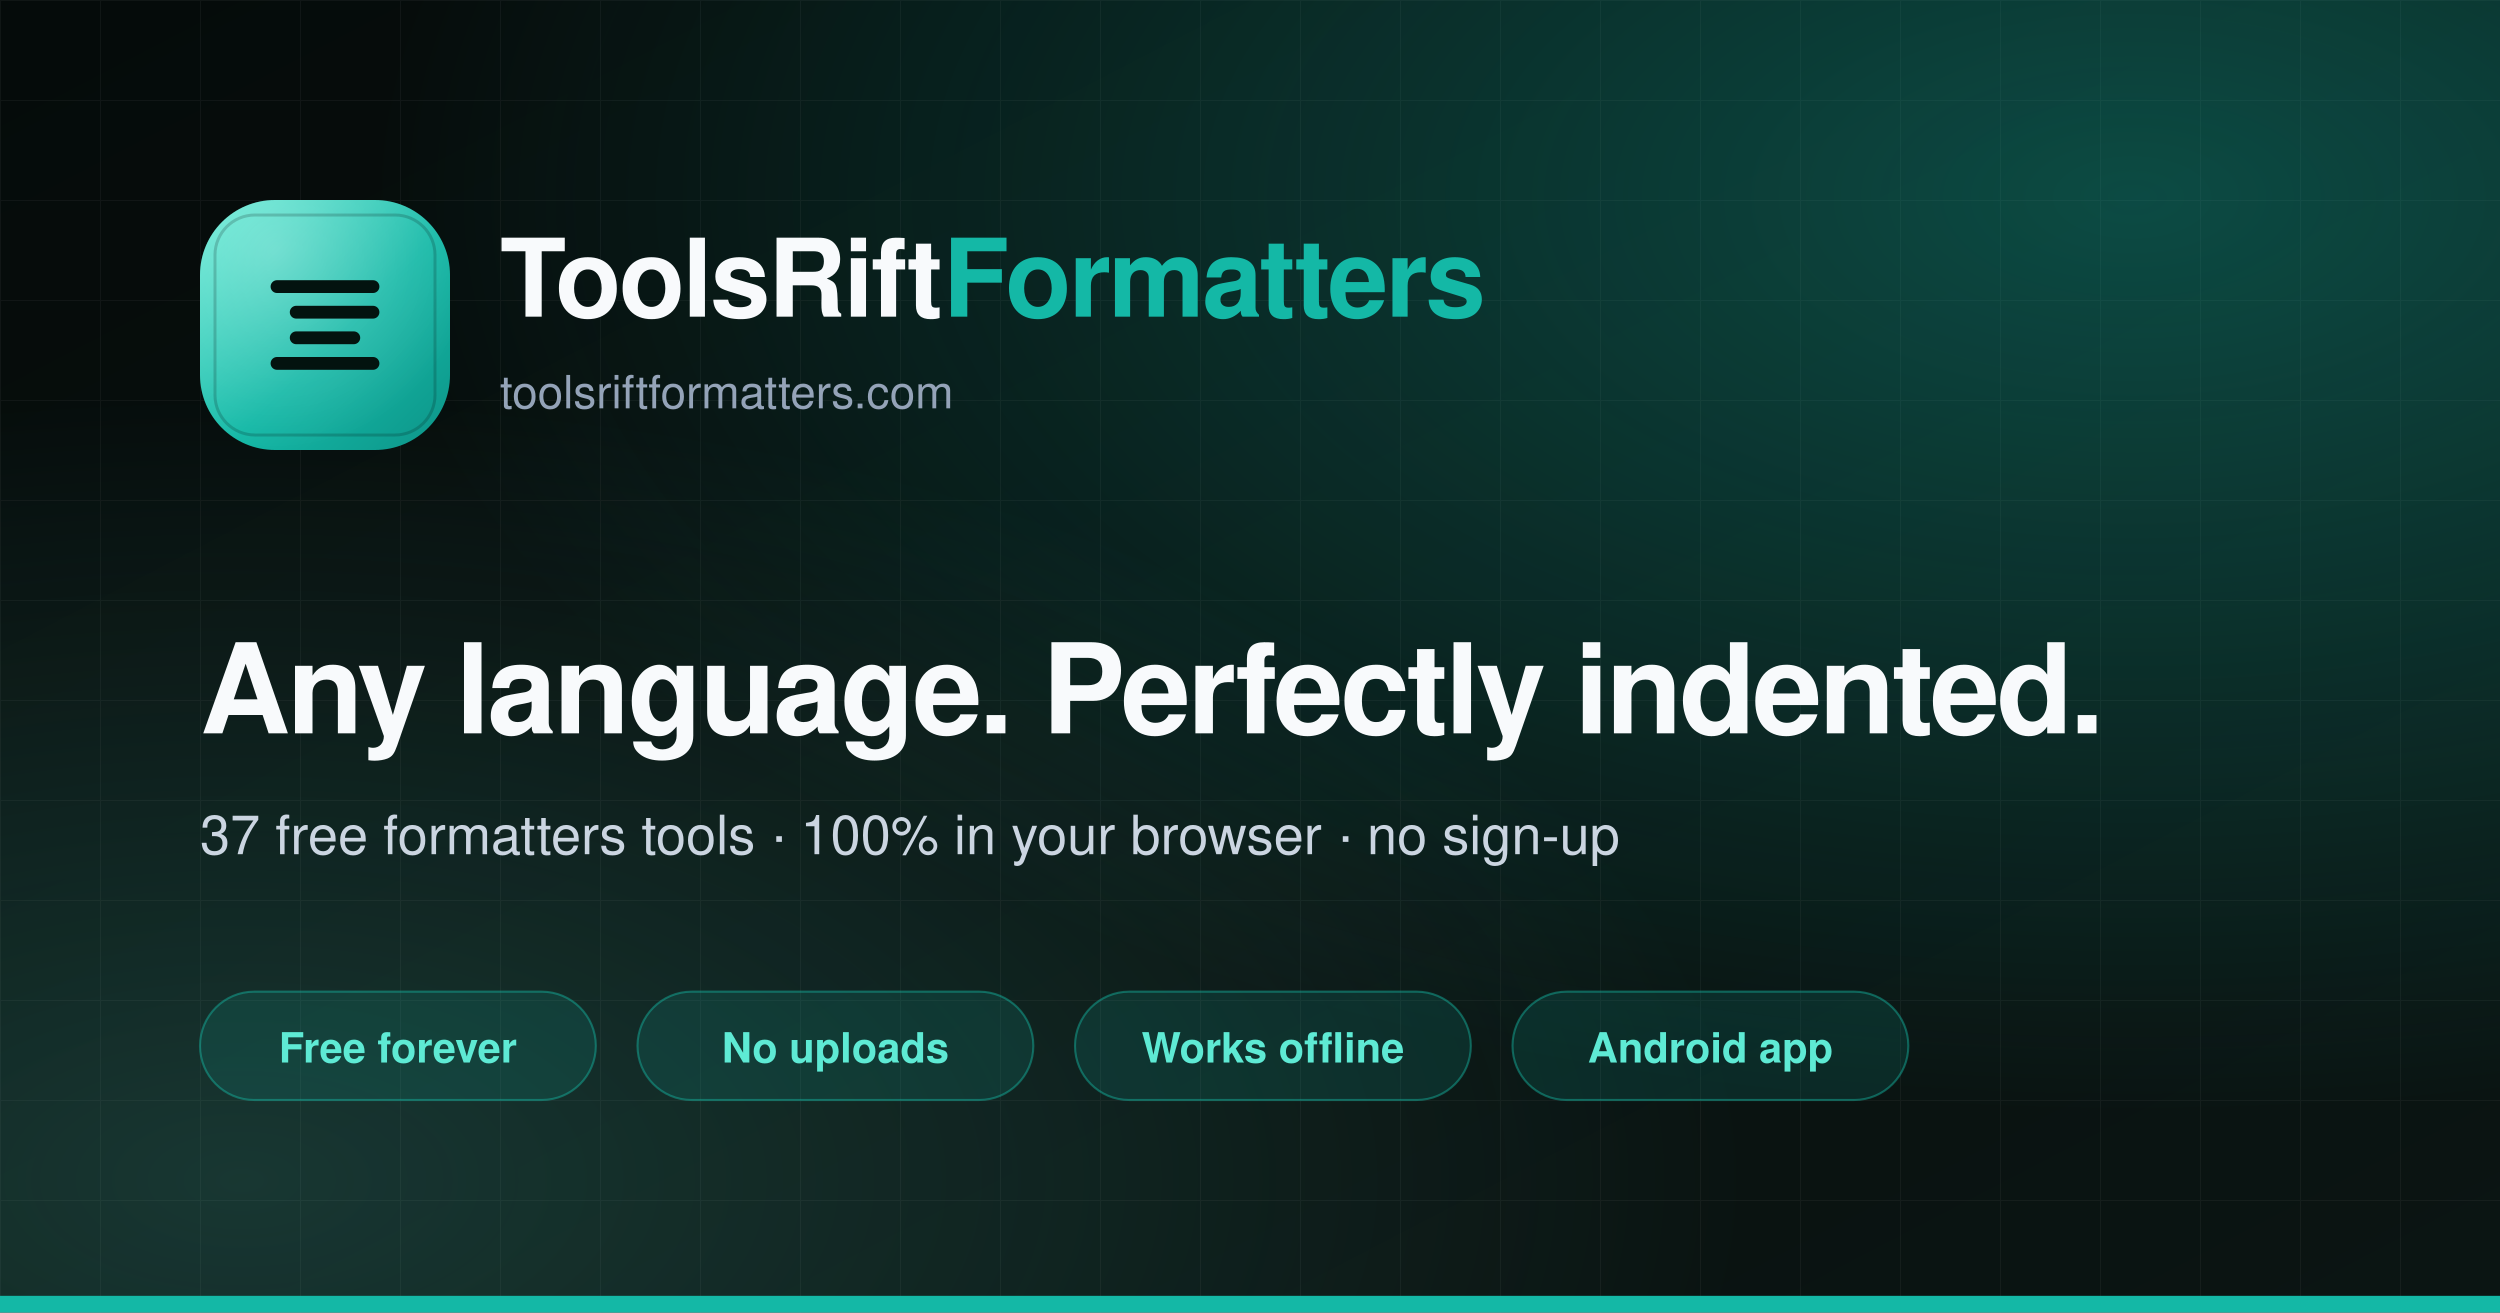
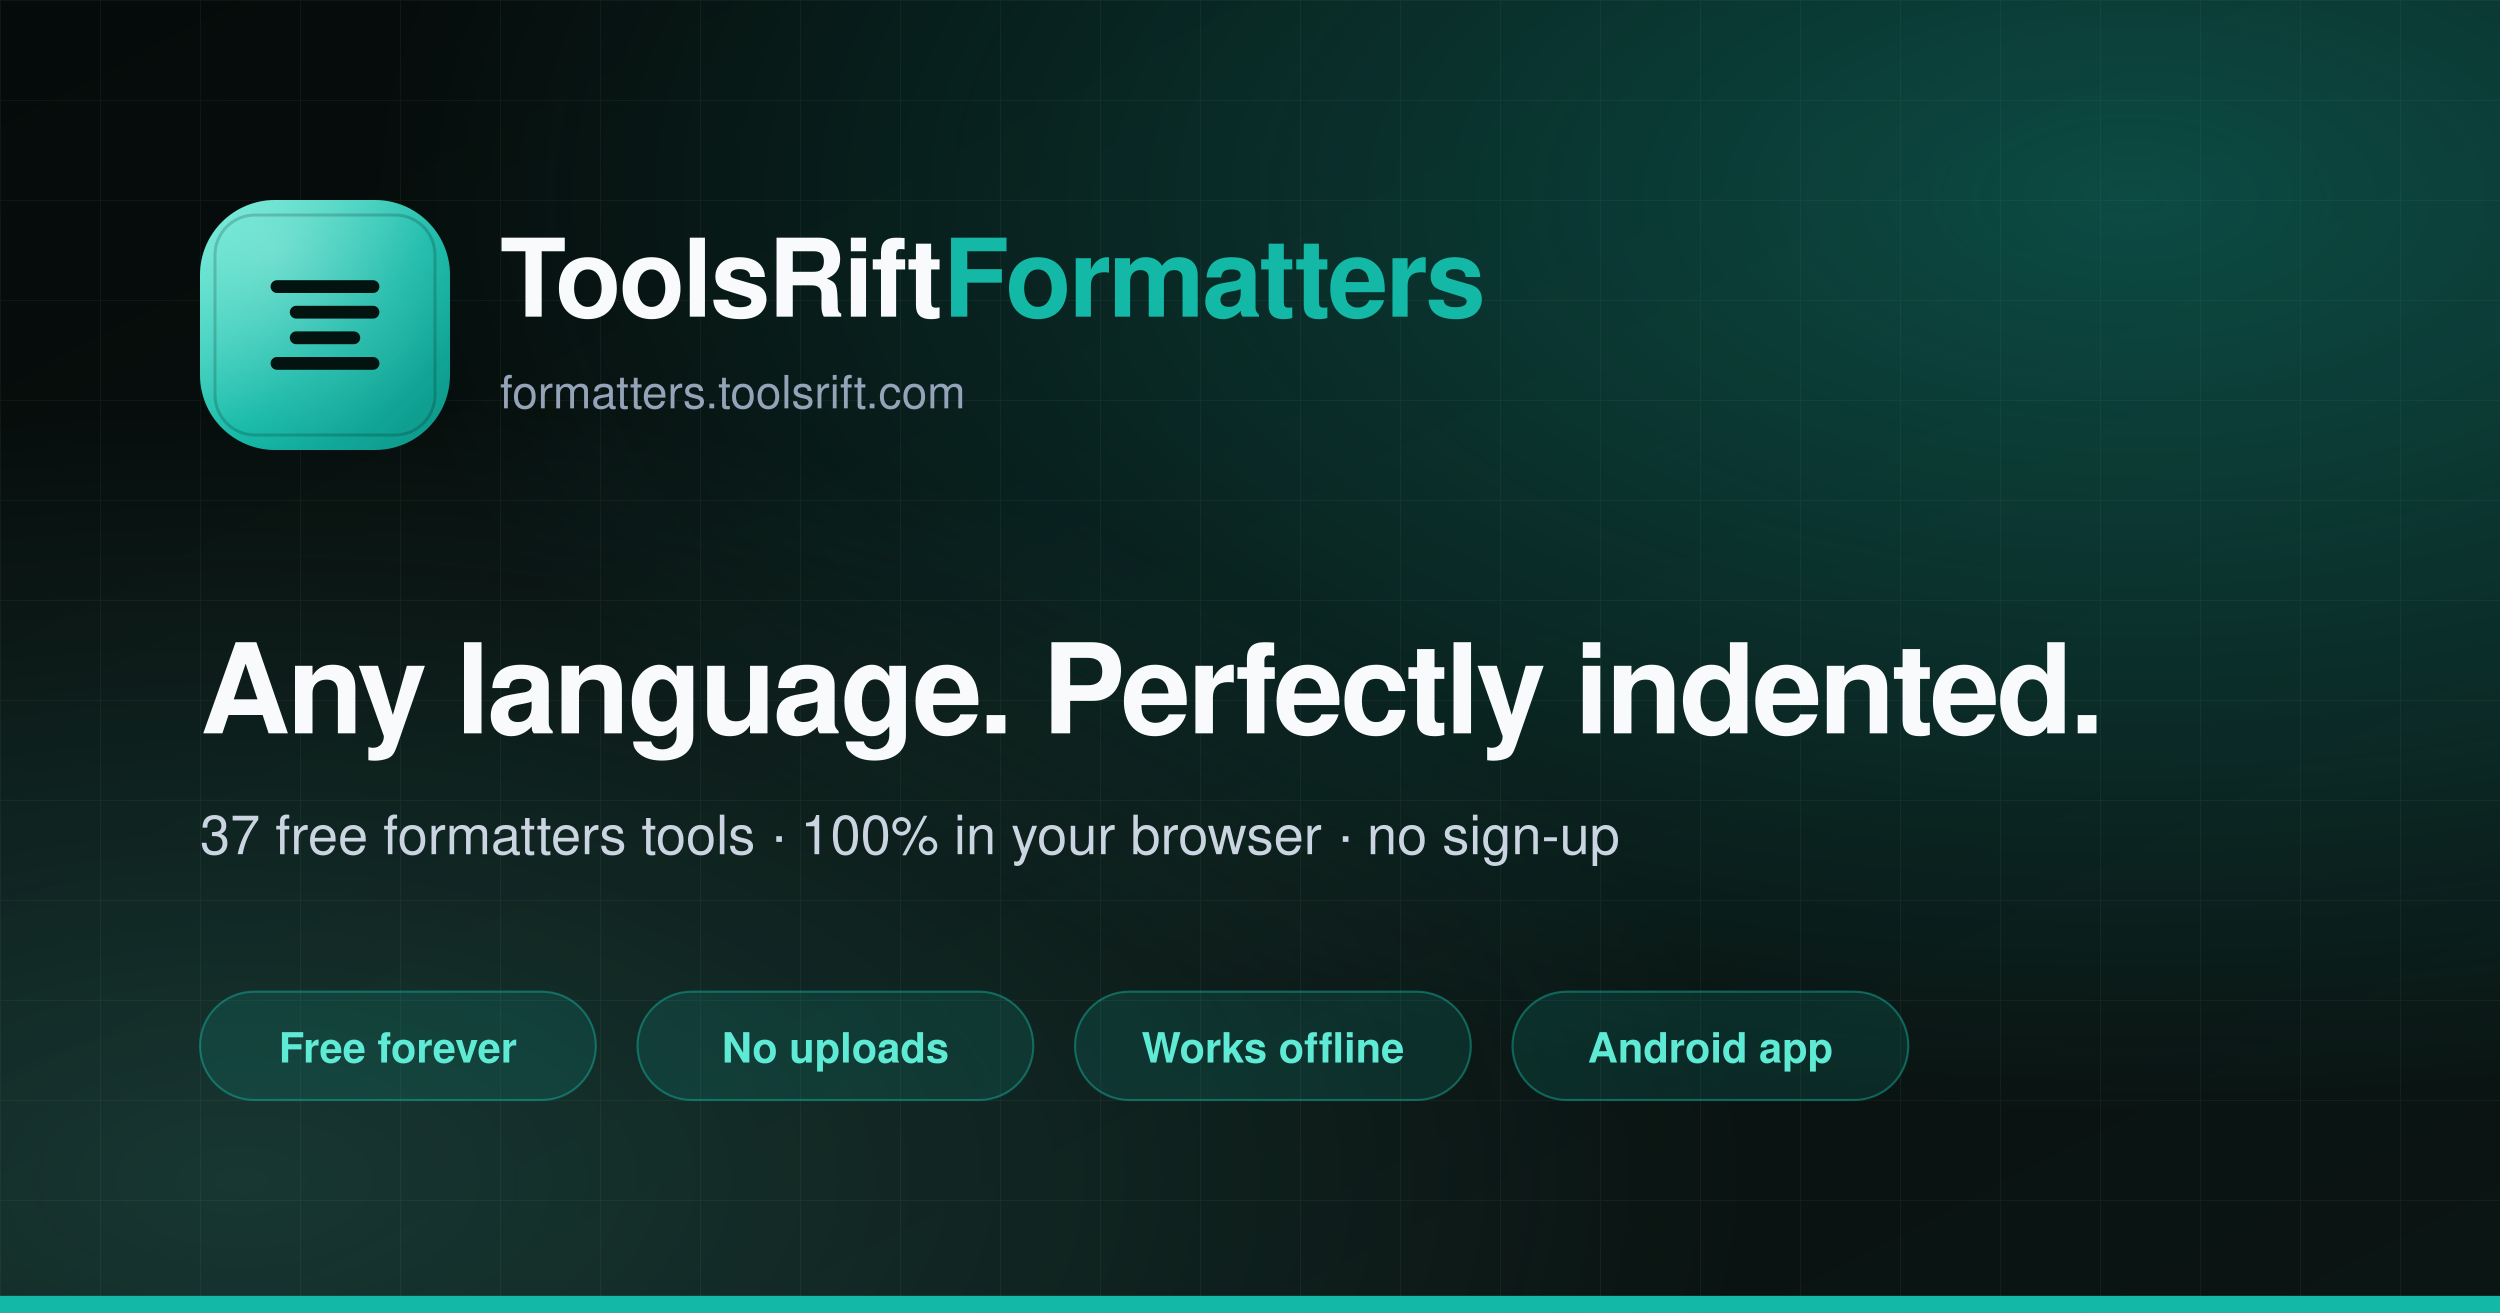
<svg xmlns="http://www.w3.org/2000/svg" viewBox="0 0 1200 630" width="1200" height="630">
  <defs>
    <linearGradient id="bg" x1="0" y1="0" x2="1" y2="1">
      <stop offset="0" stop-color="#050B0A" />
      <stop offset="1" stop-color="#0B1513" />
    </linearGradient>
    <radialGradient id="glow" cx="0.85" cy="0.15" r="0.7">
      <stop offset="0" stop-color="#14B8A6" stop-opacity="0.35" />
      <stop offset="1" stop-color="#14B8A6" stop-opacity="0" />
    </radialGradient>
    <radialGradient id="glow2" cx="0.1" cy="0.9" r="0.6">
      <stop offset="0" stop-color="#5EEAD4" stop-opacity="0.18" />
      <stop offset="1" stop-color="#5EEAD4" stop-opacity="0" />
    </radialGradient>
    <pattern id="grid" width="48" height="48" patternUnits="userSpaceOnUse">
      <path d="M48 0H0v48" fill="none" stroke="#fff" stroke-opacity="0.045" />
    </pattern>
  </defs>
  <rect width="1200" height="630" fill="url(#bg)" />
  <rect width="1200" height="630" fill="url(#grid)" />
  <rect width="1200" height="630" fill="url(#glow)" />
  <rect width="1200" height="630" fill="url(#glow2)" />
  <g transform="translate(96 96)">
    <defs>
      <linearGradient id="og-g" x1="0" y1="0" x2="1" y2="1">
        <stop offset="0" stop-color="#5EEAD4" />
        <stop offset="0.55" stop-color="#14B8A6" />
        <stop offset="1" stop-color="#0D9488" />
      </linearGradient>
      <radialGradient id="og-hl" cx="0.3" cy="0.2" r="0.8">
        <stop offset="0" stop-color="#fff" stop-opacity="0.28" />
        <stop offset="1" stop-color="#fff" stop-opacity="0" />
      </radialGradient>
      <clipPath id="og-c">
        <rect width="120" height="120" rx="36.0" />
      </clipPath>
    </defs>
    <g clip-path="url(#og-c)">
      <rect width="120" height="120" fill="url(#og-g)" />
      <rect width="120" height="120" fill="url(#og-hl)" />
      <rect x="7.2" y="7.2" width="105.6" height="105.6" rx="19.2" fill="none" stroke="#050B0A" stroke-opacity="0.18" stroke-width="1.44" />
    </g>
    <g transform="translate(21.60 21.60) scale(0.768)" color="#03130F">
      <path d="M20 26h60M32 42h48M32 58h36M20 74h60" fill="none" stroke="currentColor" stroke-width="8" stroke-linecap="round" stroke-linejoin="round" />
    </g>
  </g>
  <text x="240" y="152" font-family="Sora, 'Segoe UI', system-ui, -apple-system, Helvetica, Arial, sans-serif" font-weight="800" font-size="52" letter-spacing="-1.2" fill="#F8FAFC">ToolsRift<tspan fill="#14B8A6"> Formatters</tspan>
  </text>
-   <text x="240" y="196" font-family="Sora, 'Segoe UI', system-ui, -apple-system, Helvetica, Arial, sans-serif" font-weight="500" font-size="22" fill="#94A3B8">toolsriftformatters.com</text>
+   <text x="240" y="196" font-family="Sora, 'Segoe UI', system-ui, -apple-system, Helvetica, Arial, sans-serif" font-weight="500" font-size="22" fill="#94A3B8">formatters.toolsrift.com</text>
  <text x="96" y="352" font-family="Sora, 'Segoe UI', system-ui, -apple-system, Helvetica, Arial, sans-serif" font-weight="800" font-size="60" letter-spacing="-1.5" fill="#F8FAFC">Any language. Perfectly indented.</text>
  <text x="96" y="410" font-family="Sora, 'Segoe UI', system-ui, -apple-system, Helvetica, Arial, sans-serif" font-weight="500" font-size="26" fill="#CBD5E1">37 free formatters tools · 100% in your browser · no sign-up</text>
  <g transform="translate(96 476)">
    <rect x="0" y="0" width="190" height="52" rx="26" fill="#14B8A6" fill-opacity="0.14" stroke="#14B8A6" stroke-opacity="0.45" />
    <text x="95" y="34" text-anchor="middle" font-family="Sora, 'Segoe UI', system-ui, -apple-system, Helvetica, Arial, sans-serif" font-weight="700" font-size="20" fill="#5EEAD4">Free forever</text>
    <rect x="210" y="0" width="190" height="52" rx="26" fill="#14B8A6" fill-opacity="0.14" stroke="#14B8A6" stroke-opacity="0.45" />
    <text x="305" y="34" text-anchor="middle" font-family="Sora, 'Segoe UI', system-ui, -apple-system, Helvetica, Arial, sans-serif" font-weight="700" font-size="20" fill="#5EEAD4">No uploads</text>
    <rect x="420" y="0" width="190" height="52" rx="26" fill="#14B8A6" fill-opacity="0.14" stroke="#14B8A6" stroke-opacity="0.45" />
    <text x="515" y="34" text-anchor="middle" font-family="Sora, 'Segoe UI', system-ui, -apple-system, Helvetica, Arial, sans-serif" font-weight="700" font-size="20" fill="#5EEAD4">Works offline</text>
    <rect x="630" y="0" width="190" height="52" rx="26" fill="#14B8A6" fill-opacity="0.14" stroke="#14B8A6" stroke-opacity="0.45" />
    <text x="725" y="34" text-anchor="middle" font-family="Sora, 'Segoe UI', system-ui, -apple-system, Helvetica, Arial, sans-serif" font-weight="700" font-size="20" fill="#5EEAD4">Android app</text>
  </g>
  <rect x="0" y="622" width="1200" height="8" fill="#14B8A6" />
</svg>
